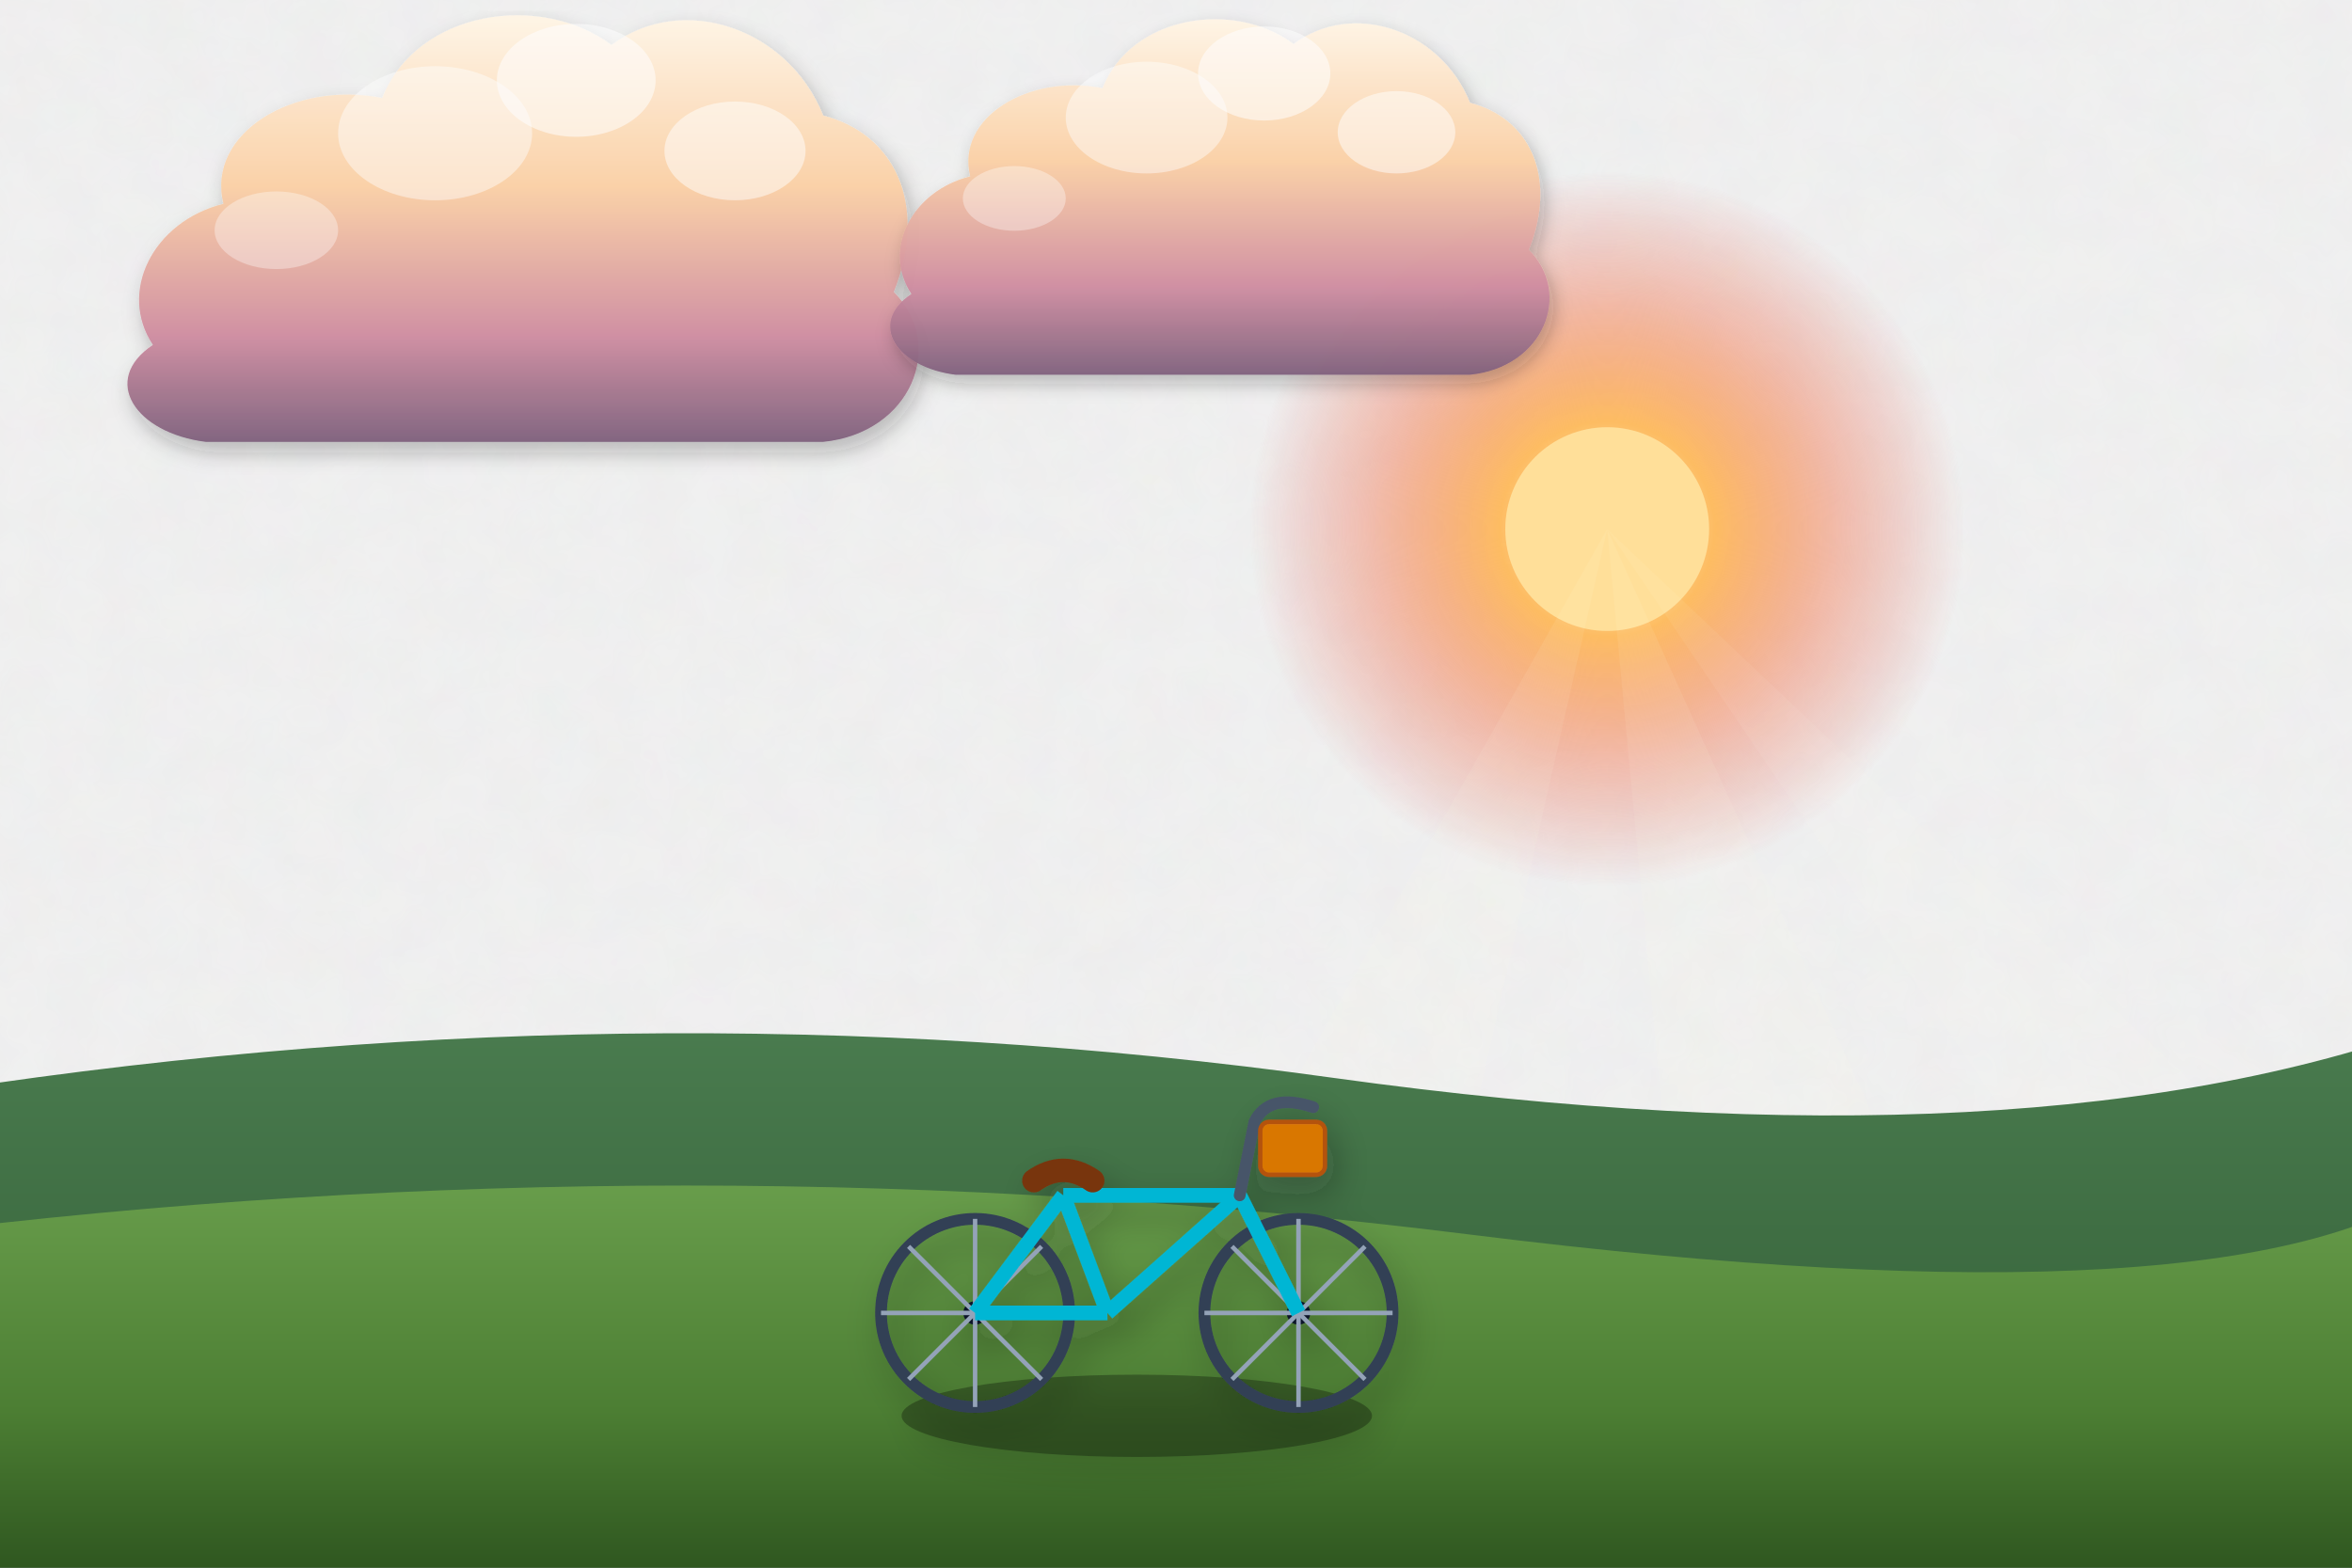
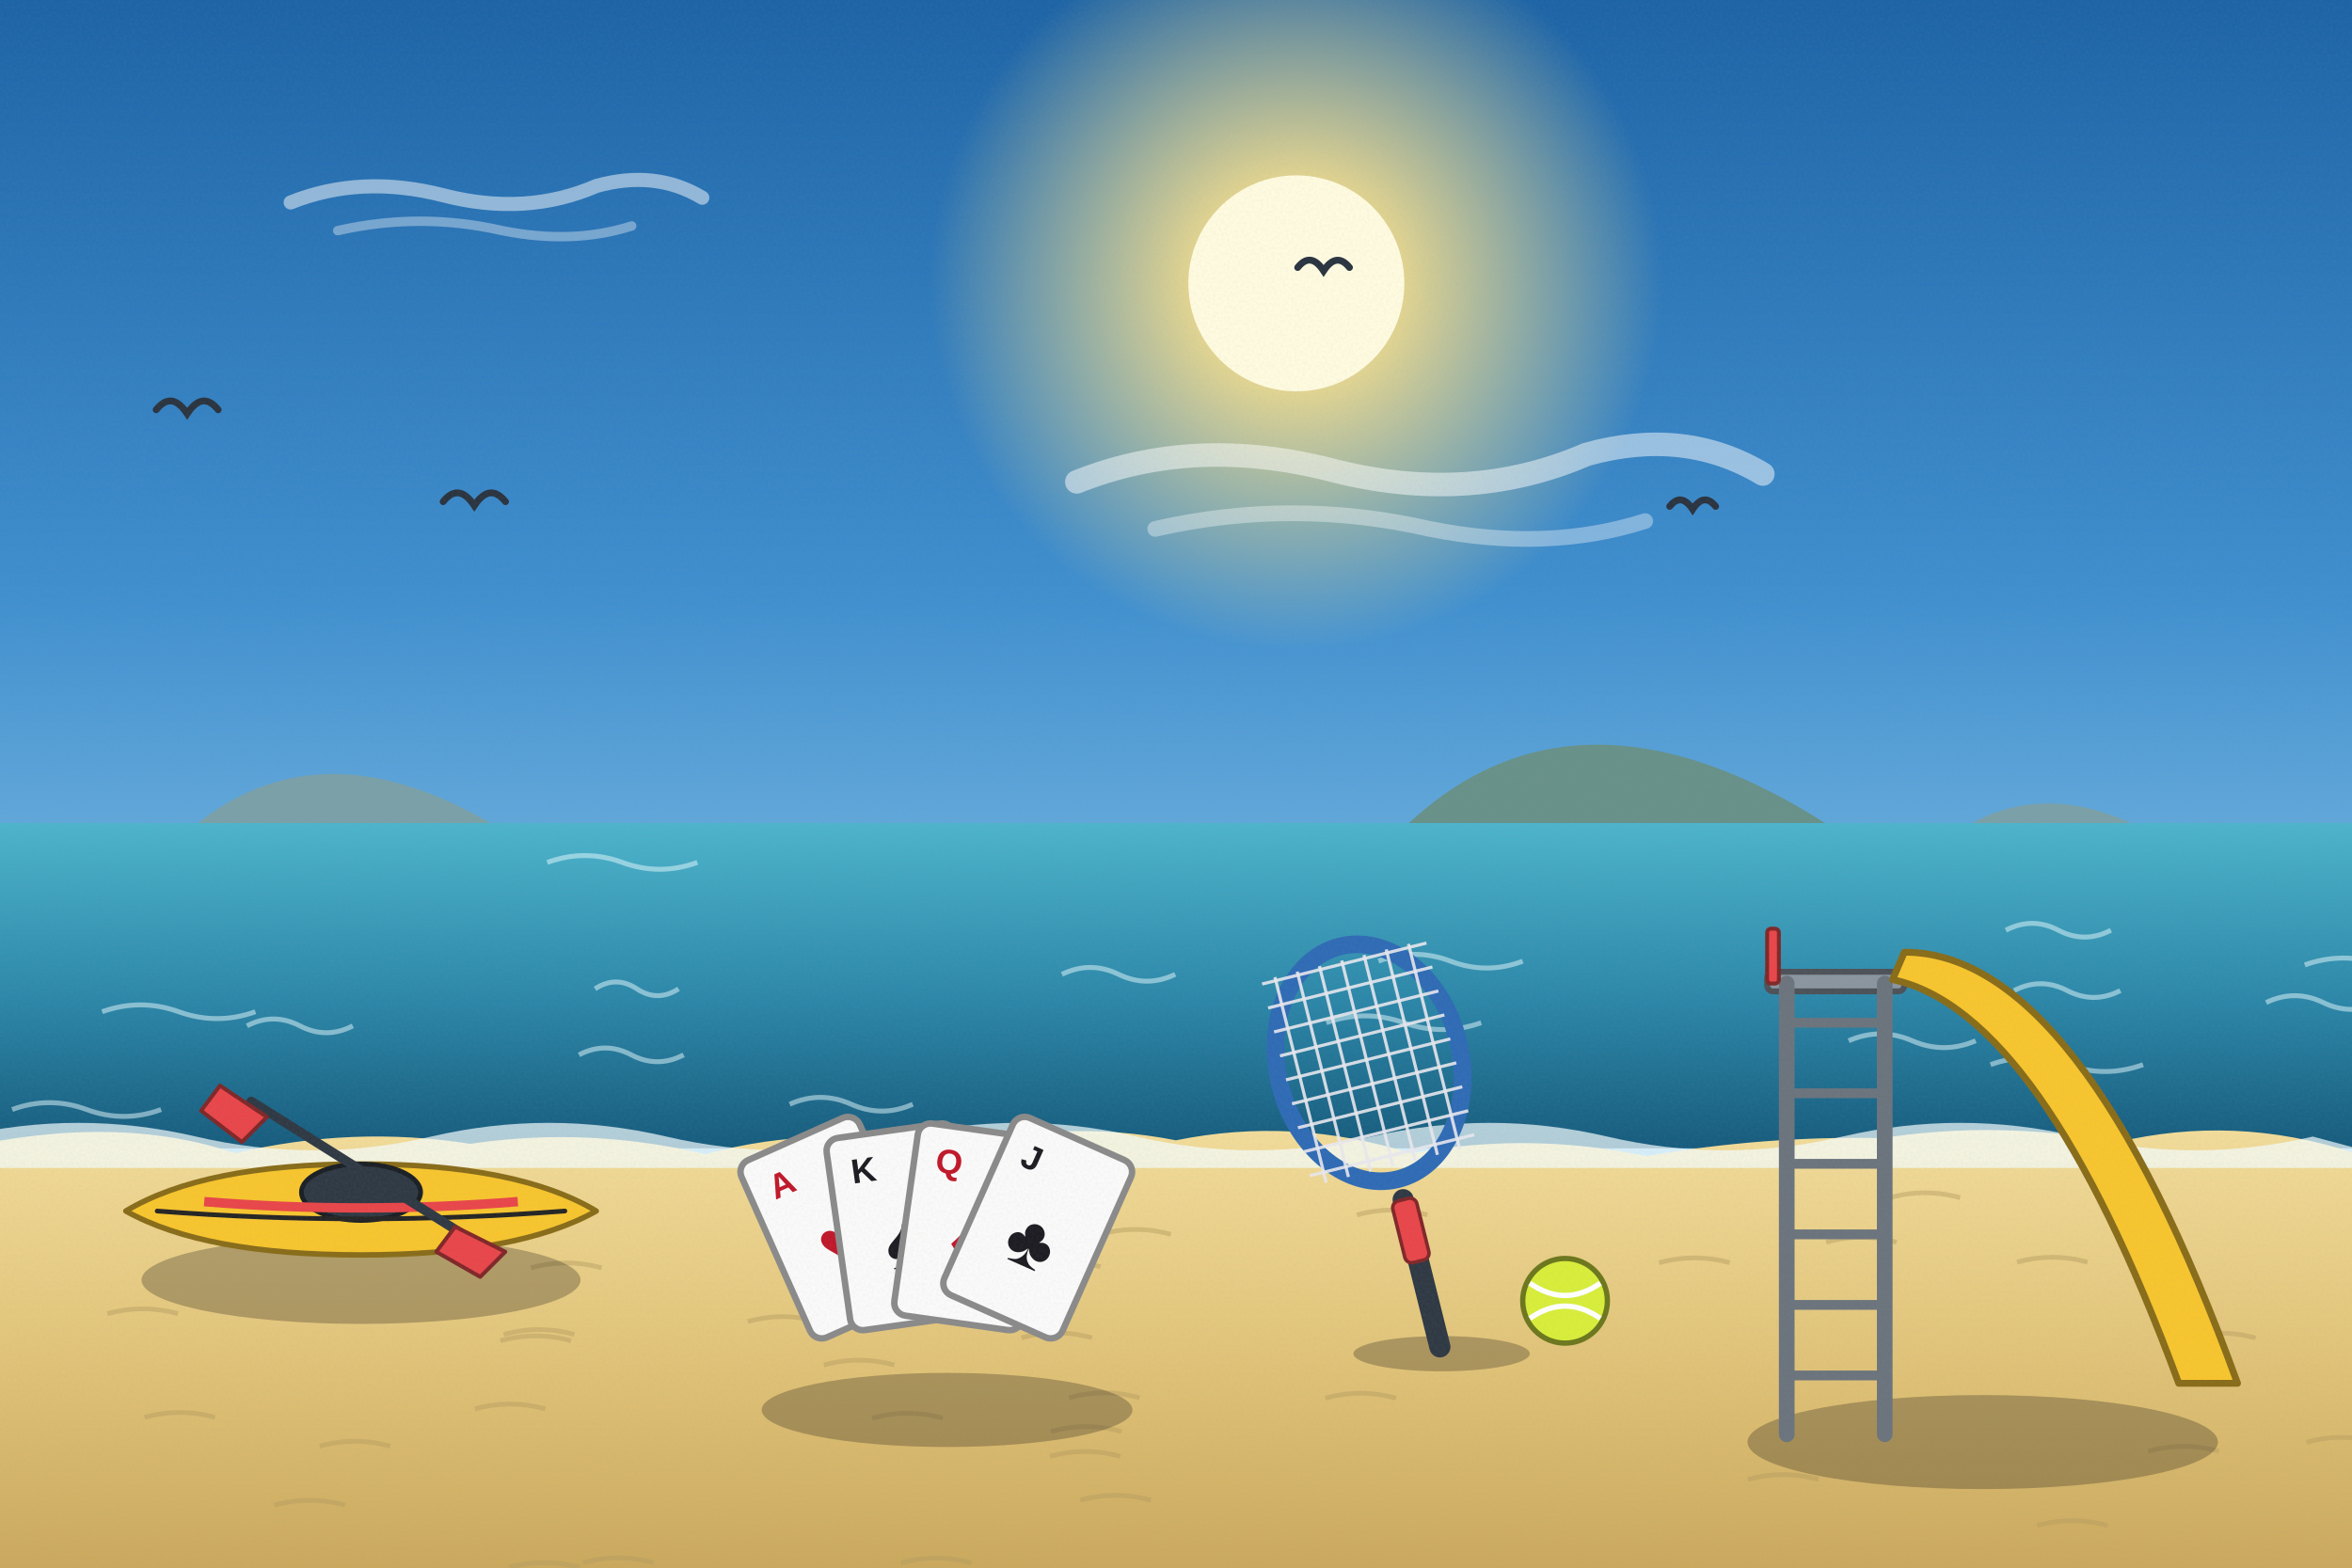
<svg xmlns="http://www.w3.org/2000/svg" viewBox="0 0 1200 800" width="1200" height="800">
  <defs>
-     <filter id="ghibliPaper" x="0%" y="0%" width="100%" height="100%">
-       <feTurbulence type="fractalNoise" baseFrequency="0.04" numOctaves="3" result="noise" seed="42" />
-       <feColorMatrix type="matrix" values="1 0 0 0 0  0 1 0 0 0  0 0 1 0 0  0 0 0 0.035 0" in="noise" result="coloredNoise" />
-       <feComposite operator="in" in2="SourceGraphic" />
+     <linearGradient id="woodTone" x1="0" y1="0" x2="1" y2="0">
+       <stop offset="0" stop-color="#a77649" />
+       <stop offset=".5" stop-color="#7d5231" />
+       <stop offset="1" stop-color="#5a381e" />
+     </linearGradient>
+     <linearGradient id="stoneTone" x1="0" y1="0" x2="0" y2="1">
+       <stop offset="0" stop-color="#c5beb3" />
+       <stop offset="1" stop-color="#7c7468" />
+     </linearGradient>
+     <filter id="softShadow" x="-20%" y="-20%" width="140%" height="140%">
+       <feDropShadow dx="2" dy="5" stdDeviation="4" flood-color="#1b1a14" flood-opacity=".25" />
    </filter>
-     <filter id="softGlow" x="-20%" y="-20%" width="140%" height="140%">
-       <feGaussianBlur stdDeviation="8" result="blur" />
-       <feComposite in="SourceGraphic" in2="blur" operator="over" />
+     <filter id="grain" x="0" y="0" width="100%" height="100%">
+       <feTurbulence type="fractalNoise" baseFrequency=".7" numOctaves="2" seed="11" />
+       <feColorMatrix type="matrix" values="0 0 0 0 .34  0 0 0 0 .34  0 0 0 0 .32  0 0 0 .22 -.07" />
    </filter>
-     <filter id="dropShadow" x="-20%" y="-20%" width="140%" height="140%">
-       <feDropShadow dx="3" dy="6" stdDeviation="6" flood-color="#141e28" flood-opacity="0.28" />
-     </filter>
-     <linearGradient id="skyDay" x1="0" y1="0" x2="0" y2="1">
-       <stop offset="0%" stop-color="#236ca7" />
-       <stop offset="35%" stop-color="#5fa3d6" />
-       <stop offset="70%" stop-color="#b8e1f2" />
-       <stop offset="100%" stop-color="#fdf3dc" />
-     </linearGradient>
-     <linearGradient id="skySunset" x1="0" y1="0" x2="0" y2="1">
-       <stop offset="0%" stop-color="#31396b" />
-       <stop offset="35%" stop-color="#73507b" />
-       <stop offset="65%" stop-color="#cb6b5c" />
-       <stop offset="85%" stop-color="#f29e5a" />
-       <stop offset="100%" stop-color="#fedaa2" />
-     </linearGradient>
-     <linearGradient id="skyDusk" x1="0" y1="0" x2="0" y2="1">
-       <stop offset="0%" stop-color="#121832" />
-       <stop offset="40%" stop-color="#262f56" />
-       <stop offset="70%" stop-color="#4e3d64" />
-       <stop offset="90%" stop-color="#915264" />
-       <stop offset="100%" stop-color="#d6846c" />
-     </linearGradient>
-     <linearGradient id="cloudBodyDay" x1="0" y1="0" x2="0" y2="1">
-       <stop offset="0%" stop-color="#ffffff" />
-       <stop offset="45%" stop-color="#fcf8f0" />
-       <stop offset="80%" stop-color="#d9e4ec" />
-       <stop offset="100%" stop-color="#b6c8d7" />
-     </linearGradient>
-     <linearGradient id="cloudBodySunset" x1="0" y1="0" x2="0" y2="1">
-       <stop offset="0%" stop-color="#fff5e6" />
-       <stop offset="40%" stop-color="#fbd0a5" />
-       <stop offset="75%" stop-color="#cf8ca0" />
-       <stop offset="100%" stop-color="#7e607c" />
-     </linearGradient>
-     <radialGradient id="sunGlowDay" cx="50%" cy="50%" r="50%">
-       <stop offset="0%" stop-color="#fffced" stop-opacity="1" />
-       <stop offset="35%" stop-color="#ffebaa" stop-opacity="0.85" />
-       <stop offset="70%" stop-color="#ffd573" stop-opacity="0.35" />
-       <stop offset="100%" stop-color="#ffd573" stop-opacity="0" />
+     <linearGradient id="skyMain" x1="0" y1="0" x2="0" y2="1">
+       <stop offset="0" stop-color="#1c63a6" />
+       <stop offset=".38" stop-color="#3f8fcf" />
+       <stop offset=".72" stop-color="#8cc7ea" />
+       <stop offset="1" stop-color="#d8f0f8" />
+     </linearGradient>
+     <linearGradient id="cloudG" x1="0" y1="0" x2="0" y2="1">
+       <stop offset="0" stop-color="#ffffff" />
+       <stop offset="1" stop-color="#c7d8e6" />
+     </linearGradient>
+     <radialGradient id="sunG">
+       <stop offset="0" stop-color="#fffbe0" />
+       <stop offset=".3" stop-color="#ffe38a" stop-opacity=".85" />
+       <stop offset="1" stop-color="#ffe38a" stop-opacity="0" />
    </radialGradient>
-     <radialGradient id="sunGlowSunset" cx="50%" cy="50%" r="50%">
-       <stop offset="0%" stop-color="#fff8db" stop-opacity="1" />
-       <stop offset="30%" stop-color="#ffb753" stop-opacity="0.9" />
-       <stop offset="65%" stop-color="#f46e45" stop-opacity="0.4" />
-       <stop offset="100%" stop-color="#e04a43" stop-opacity="0" />
-     </radialGradient>
-     <linearGradient id="hillDistant" x1="0" y1="0" x2="0" y2="1">
-       <stop offset="0%" stop-color="#6e94a8" />
-       <stop offset="100%" stop-color="#93b9c7" />
-     </linearGradient>
-     <linearGradient id="hillMid" x1="0" y1="0" x2="0" y2="1">
-       <stop offset="0%" stop-color="#4a7c4f" />
-       <stop offset="50%" stop-color="#3c6a40" />
-       <stop offset="100%" stop-color="#2d5231" />
-     </linearGradient>
-     <linearGradient id="hillNear" x1="0" y1="0" x2="0" y2="1">
-       <stop offset="0%" stop-color="#699e4c" />
-       <stop offset="60%" stop-color="#4c7e33" />
-       <stop offset="100%" stop-color="#2f5720" />
-     </linearGradient>
-     <linearGradient id="woodTone" x1="0" y1="0" x2="0" y2="1">
-       <stop offset="0%" stop-color="#9c6d48" />
-       <stop offset="50%" stop-color="#784f30" />
-       <stop offset="100%" stop-color="#55341c" />
-     </linearGradient>
-     <linearGradient id="brassTone" x1="0" y1="0" x2="1" y2="1">
-       <stop offset="0%" stop-color="#ffe699" />
-       <stop offset="35%" stop-color="#d9a536" />
-       <stop offset="70%" stop-color="#996c14" />
-       <stop offset="100%" stop-color="#5e4007" />
-     </linearGradient>
-     <linearGradient id="stoneTone" x1="0" y1="0" x2="0" y2="1">
-       <stop offset="0%" stop-color="#c5beb3" />
-       <stop offset="60%" stop-color="#999184" />
-       <stop offset="100%" stop-color="#6c6458" />
-     </linearGradient>
-     <linearGradient id="waterTone" x1="0" y1="0" x2="0" y2="1">
-       <stop offset="0%" stop-color="#47a5be" />
-       <stop offset="50%" stop-color="#2a7796" />
-       <stop offset="100%" stop-color="#144d6a" />
+     <linearGradient id="gndG" x1="0" y1="0" x2="0" y2="1">
+       <stop offset="0" stop-color="#f2dc9a" />
+       <stop offset=".5" stop-color="#e0c277" />
+       <stop offset="1" stop-color="#c6a458" />
    </linearGradient>
  </defs>
-   <rect width="1200" height="800" fill="url(#skySunset)" filter="url(#ghibliPaper)" />
+   <rect width="1200" height="800" fill="url(#skyMain)" />
  <g>
-     <circle cx="820" cy="270" r="182" fill="url(#sunGlowSunset)" />
-     <circle cx="820" cy="270" r="52" fill="#ffdf99" />
-     <polygon points="820,270 520,800 700,800" fill="#fffbe6" opacity="0.08" />
-     <polygon points="820,270 870,800 1060,800" fill="#fffbe6" opacity="0.08" />
-     <polygon points="820,270 1180,800 1380,800" fill="#fffbe6" opacity="0.06" />
-   </g>
-   <g transform="translate(240, 140) scale(0.9)" opacity="0.95">
-     <path d="M-180,40        C-200,10 -180,-30 -140,-40        C-150,-80 -100,-110 -50,-100        C-30,-150 40,-160 80,-130        C120,-160 180,-140 200,-90        C240,-80 260,-40 240,10        C270,40 250,90 200,95        L-150,95        C-190,90 -210,60 -180,40 Z" fill="url(#cloudBodySunset)" filter="url(#dropShadow)" />
-     <ellipse cx="60" cy="-110" rx="45" ry="32" fill="#ffffff" opacity="0.55" />
-     <ellipse cx="-20" cy="-80" rx="55" ry="38" fill="#ffffff" opacity="0.45" />
-     <ellipse cx="150" cy="-70" rx="40" ry="28" fill="#ffffff" opacity="0.5" />
-     <ellipse cx="-110" cy="-25" rx="35" ry="22" fill="#ffffff" opacity="0.35" />
-   </g>
-   <g transform="translate(600, 120) scale(0.75)" opacity="0.95">
-     <path d="M-180,40        C-200,10 -180,-30 -140,-40        C-150,-80 -100,-110 -50,-100        C-30,-150 40,-160 80,-130        C120,-160 180,-140 200,-90        C240,-80 260,-40 240,10        C270,40 250,90 200,95        L-150,95        C-190,90 -210,60 -180,40 Z" fill="url(#cloudBodySunset)" filter="url(#dropShadow)" />
-     <ellipse cx="60" cy="-110" rx="45" ry="32" fill="#ffffff" opacity="0.55" />
-     <ellipse cx="-20" cy="-80" rx="55" ry="38" fill="#ffffff" opacity="0.45" />
-     <ellipse cx="150" cy="-70" rx="40" ry="28" fill="#ffffff" opacity="0.5" />
-     <ellipse cx="-110" cy="-25" rx="35" ry="22" fill="#ffffff" opacity="0.35" />
-   </g>
-   <path d="M-50,560 Q320,500 680,550 T1250,520 L1250,800 L-50,800 Z" fill="url(#hillMid)" />
-   <path d="M-50,630 Q350,580 750,630 T1250,600 L1250,800 L-50,800 Z" fill="url(#hillNear)" />
-   <g transform="translate(580, 640) scale(1.5)" filter="url(#dropShadow)">
-     <ellipse cx="0" cy="55" rx="80" ry="14" fill="#000000" opacity="0.3" />
-     <circle cx="-55" cy="20" r="32" fill="none" stroke="#334155" stroke-width="4" />
-     <circle cx="-55" cy="20" r="4" fill="#0f172a" />
-     <line x1="-55" y1="-12" x2="-55" y2="52" stroke="#94a3b8" stroke-width="1.5" transform="rotate(0 -55 20)" />
-     <line x1="-55" y1="-12" x2="-55" y2="52" stroke="#94a3b8" stroke-width="1.5" transform="rotate(45 -55 20)" />
-     <line x1="-55" y1="-12" x2="-55" y2="52" stroke="#94a3b8" stroke-width="1.5" transform="rotate(90 -55 20)" />
-     <line x1="-55" y1="-12" x2="-55" y2="52" stroke="#94a3b8" stroke-width="1.5" transform="rotate(135 -55 20)" />
-     <circle cx="55" cy="20" r="32" fill="none" stroke="#334155" stroke-width="4" />
-     <circle cx="55" cy="20" r="4" fill="#0f172a" />
-     <line x1="55" y1="-12" x2="55" y2="52" stroke="#94a3b8" stroke-width="1.5" transform="rotate(0 55 20)" />
-     <line x1="55" y1="-12" x2="55" y2="52" stroke="#94a3b8" stroke-width="1.5" transform="rotate(45 55 20)" />
-     <line x1="55" y1="-12" x2="55" y2="52" stroke="#94a3b8" stroke-width="1.5" transform="rotate(90 55 20)" />
-     <line x1="55" y1="-12" x2="55" y2="52" stroke="#94a3b8" stroke-width="1.5" transform="rotate(135 55 20)" />
-     <line x1="-55" y1="20" x2="-10" y2="20" stroke="#06b6d4" stroke-width="5" />
-     <line x1="-10" y1="20" x2="-25" y2="-20" stroke="#06b6d4" stroke-width="5" />
-     <line x1="-55" y1="20" x2="-25" y2="-20" stroke="#06b6d4" stroke-width="5" />
-     <line x1="-25" y1="-20" x2="35" y2="-20" stroke="#06b6d4" stroke-width="5" />
-     <line x1="-10" y1="20" x2="35" y2="-20" stroke="#06b6d4" stroke-width="5" />
-     <line x1="35" y1="-20" x2="55" y2="20" stroke="#06b6d4" stroke-width="5" />
-     <path d="M35,-20 L40,-45 Q45,-55 60,-50" stroke="#475569" stroke-width="4" fill="none" stroke-linecap="round" />
-     <rect x="42" y="-45" width="22" height="18" rx="3" fill="#d97706" stroke="#b45309" stroke-width="1.5" />
-     <path d="M-35,-25 Q-25,-32 -15,-25" stroke="#78350f" stroke-width="8" stroke-linecap="round" />
-   </g>
+     <circle cx="661.4" cy="144.6" r="187.34" fill="url(#sunG)" />
+     <circle cx="661.4" cy="144.6" r="55.1" fill="#fffbe0" />
+   </g>
+   <g transform="translate(244.3,97.3) scale(0.6)" opacity="0.9">
+     <path d="M-160,10 Q-100,-14 -30,4 Q40,22 100,-4 Q150,-18 190,6" stroke="#fff" stroke-width="12" stroke-linecap="round" fill="none" opacity=".55" />
+     <path d="M-120,34 Q-50,18 20,34 Q80,46 130,30" stroke="#fff" stroke-width="8" stroke-linecap="round" fill="none" opacity=".4" />
+   </g>
+   <g transform="translate(709.4,235.9) scale(1)" opacity="0.9">
+     <path d="M-160,10 Q-100,-14 -30,4 Q40,22 100,-4 Q150,-18 190,6" stroke="#fff" stroke-width="12" stroke-linecap="round" fill="none" opacity=".55" />
+     <path d="M-120,34 Q-50,18 20,34 Q80,46 130,30" stroke="#fff" stroke-width="8" stroke-linecap="round" fill="none" opacity=".4" />
+   </g>
+   <path d="M80,440 Q160,350 280,440 Z" fill="#7aa0a8" />
+   <path d="M700,440 Q800,320 960,440 Z" fill="#679189" />
+   <path d="M980,440 Q1040,380 1120,440 Z" fill="#7aa0a8" />
+   <g>
+     <defs>
+       <linearGradient id="watG" x1="0" y1="0" x2="0" y2="1">
+         <stop offset="0" stop-color="#4cb4cc" />
+         <stop offset=".55" stop-color="#2b86a8" />
+         <stop offset="1" stop-color="#165b7d" />
+       </linearGradient>
+     </defs>
+     <rect x="-20" y="420" width="1240" height="166" fill="url(#watG)" />
+     <path d="M52.1,516.3 q19.6,-7 39.1,0 t39.1,0" stroke="#e8fbff" stroke-width="2.5" fill="none" opacity=".5" />
+     <path d="M295.4,538.3 q13.4,-7 26.7,0 t26.7,0" stroke="#e8fbff" stroke-width="2.5" fill="none" opacity=".5" />
+     <path d="M1027.6,505.5 q13.5,-7 27.1,0 t27.1,0" stroke="#e8fbff" stroke-width="2.5" fill="none" opacity=".5" />
+     <path d="M402.9,563.5 q15.7,-7 31.4,0 t31.4,0" stroke="#e8fbff" stroke-width="2.5" fill="none" opacity=".5" />
+     <path d="M1015.6,543.3 q19.4,-7 38.9,0 t38.9,0" stroke="#e8fbff" stroke-width="2.5" fill="none" opacity=".5" />
+     <path d="M943.2,531.1 q16.2,-7 32.4,0 t32.4,0" stroke="#e8fbff" stroke-width="2.5" fill="none" opacity=".5" />
+     <path d="M1156.2,511.6 q14.6,-7 29.1,0 t29.1,0" stroke="#e8fbff" stroke-width="2.5" fill="none" opacity=".5" />
+     <path d="M703.3,490.5 q18.4,-7 36.8,0 t36.8,0" stroke="#e8fbff" stroke-width="2.5" fill="none" opacity=".5" />
+     <path d="M1175.9,492.4 q19.7,-7 39.5,0 t39.5,0" stroke="#e8fbff" stroke-width="2.5" fill="none" opacity=".5" />
+     <path d="M676.7,521.9 q19.7,-7 39.5,0 t39.5,0" stroke="#e8fbff" stroke-width="2.5" fill="none" opacity=".5" />
+     <path d="M1023.4,474.7 q13.4,-7 26.8,0 t26.8,0" stroke="#e8fbff" stroke-width="2.5" fill="none" opacity=".5" />
+     <path d="M303.6,504.6 q10.7,-7 21.3,0 t21.3,0" stroke="#e8fbff" stroke-width="2.5" fill="none" opacity=".5" />
+     <path d="M126,523.5 q13.5,-7 27,0 t27,0" stroke="#e8fbff" stroke-width="2.5" fill="none" opacity=".5" />
+     <path d="M279.2,440.1 q19.2,-7 38.3,0 t38.3,0" stroke="#e8fbff" stroke-width="2.5" fill="none" opacity=".5" />
+     <path d="M6.2,566.2 q19,-7 38,0 t38,0" stroke="#e8fbff" stroke-width="2.5" fill="none" opacity=".5" />
+     <path d="M541.8,497.2 q14.4,-7 28.9,0 t28.9,0" stroke="#e8fbff" stroke-width="2.5" fill="none" opacity=".5" />
+   </g>
+   <g>
+     <path d="M-20,586 Q60,568.1 120,588.5 Q180,574.3 240,583.7 Q300,574.8 360,589 Q420,572.4 480,587.5 Q540,570.2 600,581.9 Q660,569.7 720,588.6 Q780,577.4 840,590 Q900,579.5 960,580.8 Q1020,571.6 1080,582.9 Q1140,568.7 1200,588 Q1260,576.7 1320,589.6 L1240,820 L-20,820 Z" fill="url(#gndG)" />
+     <path d="M891.8,755 q18,-5 36,0" stroke="#b39b5f" stroke-width="2.4" fill="none" opacity=".45" />
+     <path d="M1176.8,736 q18,-5 36,0" stroke="#b39b5f" stroke-width="2.4" fill="none" opacity=".45" />
+     <path d="M259.6,799.9 q18,-5 36,0" stroke="#b39b5f" stroke-width="2.4" fill="none" opacity=".45" />
+     <path d="M270.9,647 q18,-5 36,0" stroke="#b39b5f" stroke-width="2.4" fill="none" opacity=".45" />
+     <path d="M525.5,646.5 q18,-5 36,0" stroke="#b39b5f" stroke-width="2.4" fill="none" opacity=".45" />
+     <path d="M297.4,797.5 q18,-5 36,0" stroke="#b39b5f" stroke-width="2.4" fill="none" opacity=".45" />
+     <path d="M428.5,640.4 q18,-5 36,0" stroke="#b39b5f" stroke-width="2.4" fill="none" opacity=".45" />
+     <path d="M931.7,633.9 q18,-5 36,0" stroke="#b39b5f" stroke-width="2.4" fill="none" opacity=".45" />
+     <path d="M257,681 q18,-5 36,0" stroke="#b39b5f" stroke-width="2.4" fill="none" opacity=".45" />
+     <path d="M54.8,670.4 q18,-5 36,0" stroke="#b39b5f" stroke-width="2.4" fill="none" opacity=".45" />
+     <path d="M561.4,629.9 q18,-5 36,0" stroke="#b39b5f" stroke-width="2.4" fill="none" opacity=".45" />
+     <path d="M521.2,682.7 q18,-5 36,0" stroke="#b39b5f" stroke-width="2.4" fill="none" opacity=".45" />
+     <path d="M535.6,743.2 q18,-5 36,0" stroke="#b39b5f" stroke-width="2.4" fill="none" opacity=".45" />
+     <path d="M381.5,674.4 q18,-5 36,0" stroke="#b39b5f" stroke-width="2.4" fill="none" opacity=".45" />
+     <path d="M73.7,723.3 q18,-5 36,0" stroke="#b39b5f" stroke-width="2.4" fill="none" opacity=".45" />
+     <path d="M1114.8,682.8 q18,-5 36,0" stroke="#b39b5f" stroke-width="2.4" fill="none" opacity=".45" />
+     <path d="M420.3,696.6 q18,-5 36,0" stroke="#b39b5f" stroke-width="2.4" fill="none" opacity=".45" />
+     <path d="M420.8,611.2 q18,-5 36,0" stroke="#b39b5f" stroke-width="2.4" fill="none" opacity=".45" />
+     <path d="M445,723.7 q18,-5 36,0" stroke="#b39b5f" stroke-width="2.4" fill="none" opacity=".45" />
+     <path d="M255.3,684.2 q18,-5 36,0" stroke="#b39b5f" stroke-width="2.4" fill="none" opacity=".45" />
+     <path d="M846.5,644.4 q18,-5 36,0" stroke="#b39b5f" stroke-width="2.4" fill="none" opacity=".45" />
+     <path d="M163.1,738 q18,-5 36,0" stroke="#b39b5f" stroke-width="2.4" fill="none" opacity=".45" />
+     <path d="M1039.3,778.5 q18,-5 36,0" stroke="#b39b5f" stroke-width="2.4" fill="none" opacity=".45" />
+     <path d="M676.2,713.5 q18,-5 36,0" stroke="#b39b5f" stroke-width="2.4" fill="none" opacity=".45" />
+     <path d="M1029.1,644.1 q18,-5 36,0" stroke="#b39b5f" stroke-width="2.4" fill="none" opacity=".45" />
+     <path d="M1096.1,740.6 q18,-5 36,0" stroke="#b39b5f" stroke-width="2.4" fill="none" opacity=".45" />
+     <path d="M536.2,730.5 q18,-5 36,0" stroke="#b39b5f" stroke-width="2.4" fill="none" opacity=".45" />
+     <path d="M459.7,797.6 q18,-5 36,0" stroke="#b39b5f" stroke-width="2.4" fill="none" opacity=".45" />
+     <path d="M964.1,611.2 q18,-5 36,0" stroke="#b39b5f" stroke-width="2.4" fill="none" opacity=".45" />
+     <path d="M545.4,713.3 q18,-5 36,0" stroke="#b39b5f" stroke-width="2.4" fill="none" opacity=".45" />
+     <path d="M140,768.1 q18,-5 36,0" stroke="#b39b5f" stroke-width="2.4" fill="none" opacity=".45" />
+     <path d="M692.3,620 q18,-5 36,0" stroke="#b39b5f" stroke-width="2.4" fill="none" opacity=".45" />
+     <path d="M242.2,719 q18,-5 36,0" stroke="#b39b5f" stroke-width="2.4" fill="none" opacity=".45" />
+     <path d="M551.2,765.6 q18,-5 36,0" stroke="#b39b5f" stroke-width="2.4" fill="none" opacity=".45" />
+   </g>
+   <g stroke="#2a3440" stroke-width="3.5" fill="none" stroke-linecap="round">
+     <path d="M662.1,136.5 q6.6,-8.3 13.2,1.7 q6.6,-9.9 13.2,-1.7" />
+     <path d="M851.9,258.4 q5.8,-7.3 11.7,1.5 q5.8,-8.8 11.7,-1.5" />
+     <path d="M79.7,209.1 q7.9,-9.9 15.8,2 q7.9,-11.9 15.8,-2" />
+     <path d="M226.1,256 q7.9,-9.9 15.9,2 q7.9,-11.9 15.9,-2" />
+   </g>
+   <path d="M-20,580 q60,-14 120,0 t120,0 t120,0 t120,0 t120,0 t120,0 t120,0 t120,0 t120,0 t120,0 L1240,596 L-20,596 Z" fill="#f4fdff" opacity=".7" />
+   <g transform="translate(184.2,650) scale(0.8)">
+     <ellipse cx="0" cy="4" rx="140" ry="28" fill="#1b1a14" opacity="0.28" />
+     <path d="M-150,-40 Q-100,-70 0,-70 Q100,-70 150,-40 Q100,-12 0,-12 Q-100,-12 -150,-40 Z" fill="#f7c52e" stroke="#886c19" stroke-width="3.5" stroke-linejoin="round" stroke-linecap="round" />
+     <ellipse cx="0" cy="-52" rx="38" ry="18" fill="#2f3944" stroke="#1a1f25" stroke-width="3" />
+     <path d="M-130,-40 Q0,-30 130,-40" fill="none" stroke="#252525" stroke-width="3" stroke-linejoin="round" stroke-linecap="round" />
+     <path d="M-100,-46 Q0,-38 100,-46" stroke="#e8464a" stroke-width="6" fill="none" />
+     <line x1="-70" y1="-110" x2="70" y2="-22" stroke="#2f3944" stroke-width="6" stroke-linecap="round" />
+     <path d="M-90,-120 L-60,-100 L-76,-84 L-102,-104 Z" fill="#e8464a" stroke="#802729" stroke-width="2.5" stroke-linejoin="round" stroke-linecap="round" />
+     <path d="M60,-30 L92,-14 L76,2 L48,-14 Z" fill="#e8464a" stroke="#802729" stroke-width="2.5" stroke-linejoin="round" stroke-linecap="round" />
+   </g>
+   <g transform="translate(735.5,690.8) scale(0.9)">
+     <ellipse cx="0" cy="0" rx="50" ry="10" fill="#1b1a14" opacity="0.28" />
+     <g transform="rotate(-14)">
+       <line x1="0" y1="-4" x2="0" y2="-90" stroke="#2f3944" stroke-width="12" stroke-linecap="round" />
+       <rect x="-7" y="-90" width="14" height="36" rx="4" fill="#e8464a" stroke="#802729" stroke-width="2" />
+       <ellipse cx="0" cy="-170" rx="52" ry="68" fill="none" stroke="#2f6bb5" stroke-width="10" />
+       <line x1="-40" y1="-230" x2="-40" y2="-110" stroke="#e8e8ee" stroke-width="1.8" opacity=".9" />
+       <line x1="-27" y1="-230" x2="-27" y2="-110" stroke="#e8e8ee" stroke-width="1.8" opacity=".9" />
+       <line x1="-14" y1="-230" x2="-14" y2="-110" stroke="#e8e8ee" stroke-width="1.8" opacity=".9" />
+       <line x1="-1" y1="-230" x2="-1" y2="-110" stroke="#e8e8ee" stroke-width="1.8" opacity=".9" />
+       <line x1="12" y1="-230" x2="12" y2="-110" stroke="#e8e8ee" stroke-width="1.8" opacity=".9" />
+       <line x1="25" y1="-230" x2="25" y2="-110" stroke="#e8e8ee" stroke-width="1.8" opacity=".9" />
+       <line x1="38" y1="-230" x2="38" y2="-110" stroke="#e8e8ee" stroke-width="1.8" opacity=".9" />
+       <line x1="-48" y1="-228" x2="48" y2="-228" stroke="#e8e8ee" stroke-width="1.8" opacity=".9" />
+       <line x1="-48" y1="-214" x2="48" y2="-214" stroke="#e8e8ee" stroke-width="1.8" opacity=".9" />
+       <line x1="-48" y1="-200" x2="48" y2="-200" stroke="#e8e8ee" stroke-width="1.8" opacity=".9" />
+       <line x1="-48" y1="-186" x2="48" y2="-186" stroke="#e8e8ee" stroke-width="1.8" opacity=".9" />
+       <line x1="-48" y1="-172" x2="48" y2="-172" stroke="#e8e8ee" stroke-width="1.8" opacity=".9" />
+       <line x1="-48" y1="-158" x2="48" y2="-158" stroke="#e8e8ee" stroke-width="1.8" opacity=".9" />
+       <line x1="-48" y1="-144" x2="48" y2="-144" stroke="#e8e8ee" stroke-width="1.8" opacity=".9" />
+       <line x1="-48" y1="-130" x2="48" y2="-130" stroke="#e8e8ee" stroke-width="1.8" opacity=".9" />
+       <line x1="-48" y1="-116" x2="48" y2="-116" stroke="#e8e8ee" stroke-width="1.8" opacity=".9" />
+     </g>
+     <g transform="translate(70,-30)">
+       <circle r="24" fill="#d8ee3a" stroke="#6c771d" stroke-width="3" />
+       <path d="M-20,-10 Q0,4 20,-10 M-20,10 Q0,-4 20,10" stroke="#fff" stroke-width="3" fill="none" />
+     </g>
+   </g>
+   <g transform="translate(483.2,719.5) scale(1.1)">
+     <ellipse cx="0" cy="0" rx="86" ry="17.2" fill="#1b1a14" opacity="0.28" />
+     <g transform="translate(-50,-80) rotate(-24)">
+       <rect x="-30" y="-50" width="60" height="90" rx="6" fill="#fafafa" stroke="#8a8a8a" stroke-width="3" />
+       <text x="-20" y="-28" font-family="Arial" font-size="16" fill="#c0182a" font-weight="bold">A</text>
+       <text x="0" y="14" text-anchor="middle" font-family="Arial" font-size="34" fill="#c0182a">♥</text>
+     </g>
+     <g transform="translate(-20,-80) rotate(-8)">
+       <rect x="-30" y="-50" width="60" height="90" rx="6" fill="#fafafa" stroke="#8a8a8a" stroke-width="3" />
+       <text x="-20" y="-28" font-family="Arial" font-size="16" fill="#1c1c22" font-weight="bold">K</text>
+       <text x="0" y="14" text-anchor="middle" font-family="Arial" font-size="34" fill="#1c1c22">♠</text>
+     </g>
+     <g transform="translate(10,-80) rotate(8)">
+       <rect x="-30" y="-50" width="60" height="90" rx="6" fill="#fafafa" stroke="#8a8a8a" stroke-width="3" />
+       <text x="-20" y="-28" font-family="Arial" font-size="16" fill="#c0182a" font-weight="bold">Q</text>
+       <text x="0" y="14" text-anchor="middle" font-family="Arial" font-size="34" fill="#c0182a">♦</text>
+     </g>
+     <g transform="translate(40,-80) rotate(24)">
+       <rect x="-30" y="-50" width="60" height="90" rx="6" fill="#fafafa" stroke="#8a8a8a" stroke-width="3" />
+       <text x="-20" y="-28" font-family="Arial" font-size="16" fill="#1c1c22" font-weight="bold">J</text>
+       <text x="0" y="14" text-anchor="middle" font-family="Arial" font-size="34" fill="#1c1c22">♣</text>
+     </g>
+   </g>
+   <g transform="translate(1011.6,735.9) scale(1)">
+     <ellipse cx="0" cy="0" rx="120" ry="24" fill="#1b1a14" opacity="0.28" />
+     <rect x="-110" y="-240" width="70" height="10" rx="3" fill="#8a95a0" stroke="#4c5258" stroke-width="3" />
+     <line x1="-100" y1="-234" x2="-100" y2="-4" stroke="#6b747d" stroke-width="8" stroke-linecap="round" />
+     <line x1="-50" y1="-234" x2="-50" y2="-4" stroke="#6b747d" stroke-width="8" stroke-linecap="round" />
+     <line x1="-100" y1="-34" x2="-50" y2="-34" stroke="#6b747d" stroke-width="5" />
+     <line x1="-100" y1="-70" x2="-50" y2="-70" stroke="#6b747d" stroke-width="5" />
+     <line x1="-100" y1="-106" x2="-50" y2="-106" stroke="#6b747d" stroke-width="5" />
+     <line x1="-100" y1="-142" x2="-50" y2="-142" stroke="#6b747d" stroke-width="5" />
+     <line x1="-100" y1="-178" x2="-50" y2="-178" stroke="#6b747d" stroke-width="5" />
+     <line x1="-100" y1="-214" x2="-50" y2="-214" stroke="#6b747d" stroke-width="5" />
+     <path d="M-46,-236 Q30,-220 100,-30 L130,-30 Q50,-250 -40,-250 Z" fill="#f7c52e" stroke="#886c19" stroke-width="3.5" stroke-linejoin="round" stroke-linecap="round" />
+     <path d="M-46,-236 L-30,-270 L-10,-266" fill="none" stroke="#252525" stroke-width="0" stroke-linejoin="round" stroke-linecap="round" />
+     <rect x="-110" y="-262" width="6" height="28" rx="2" fill="#e8464a" stroke="#802729" stroke-width="2" />
+   </g>
+   <rect x="-1" y="0" width="1202" height="800" filter="url(#grain)" opacity=".55" />
</svg>
